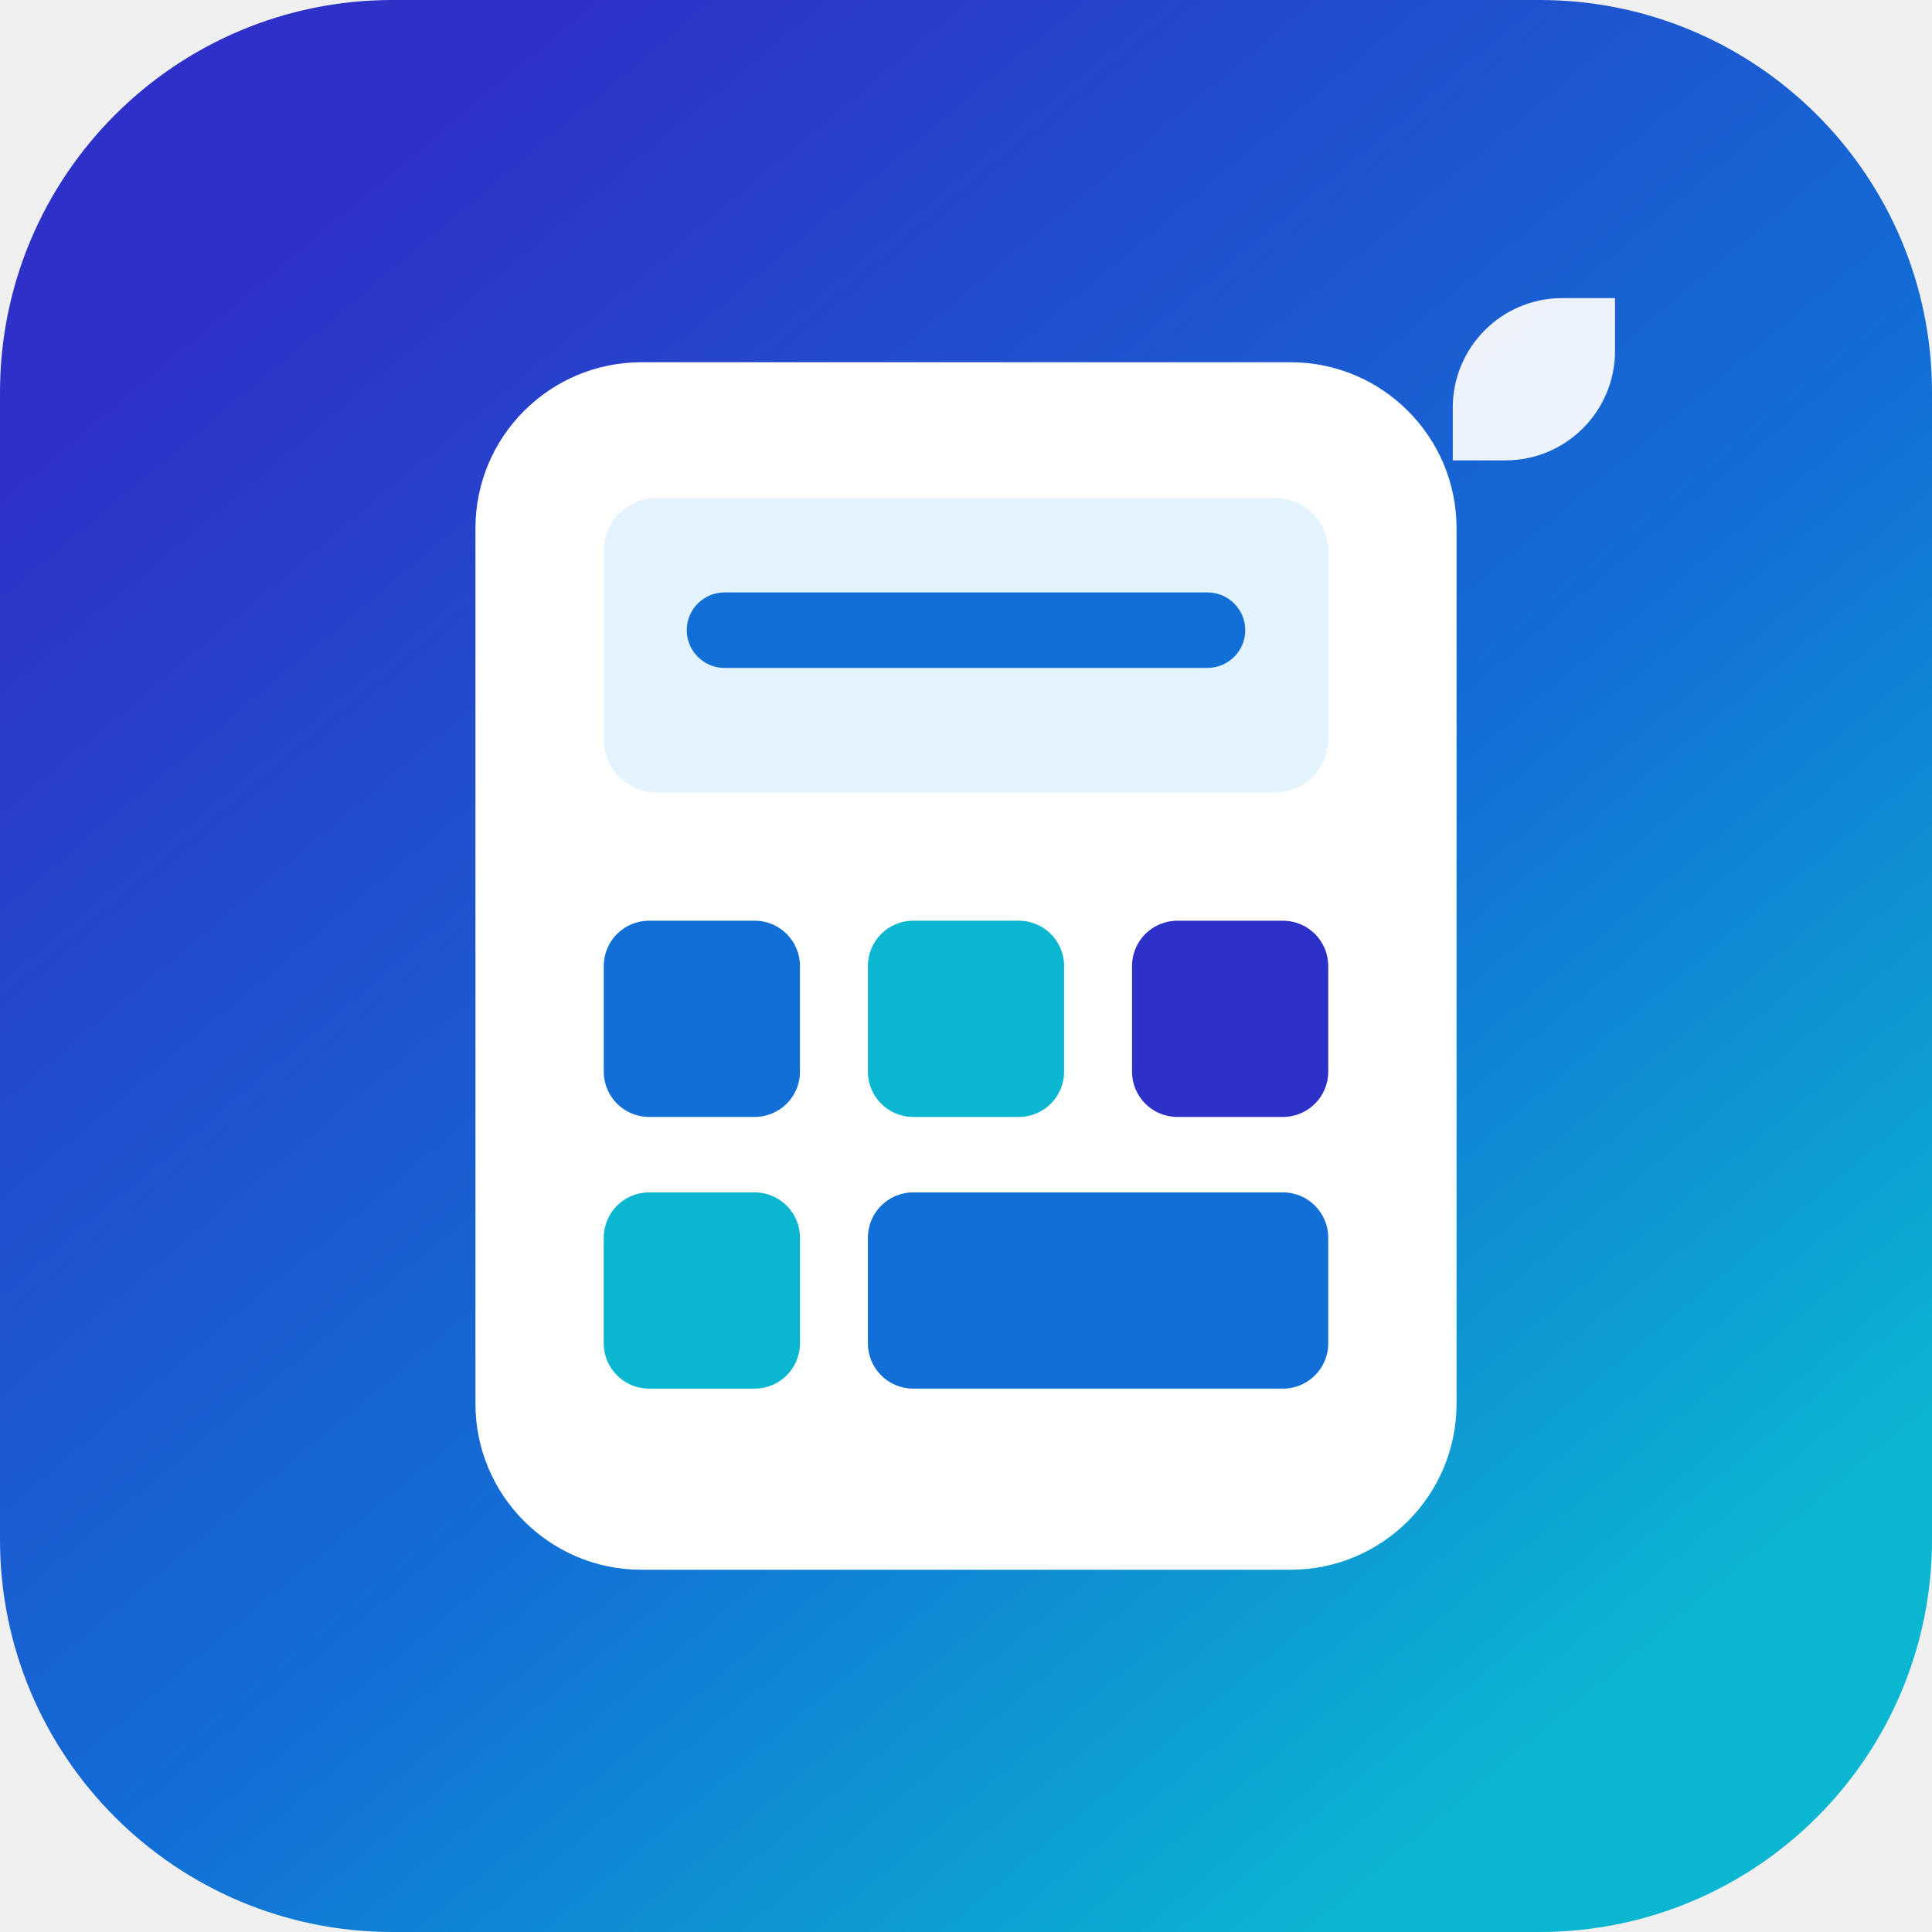
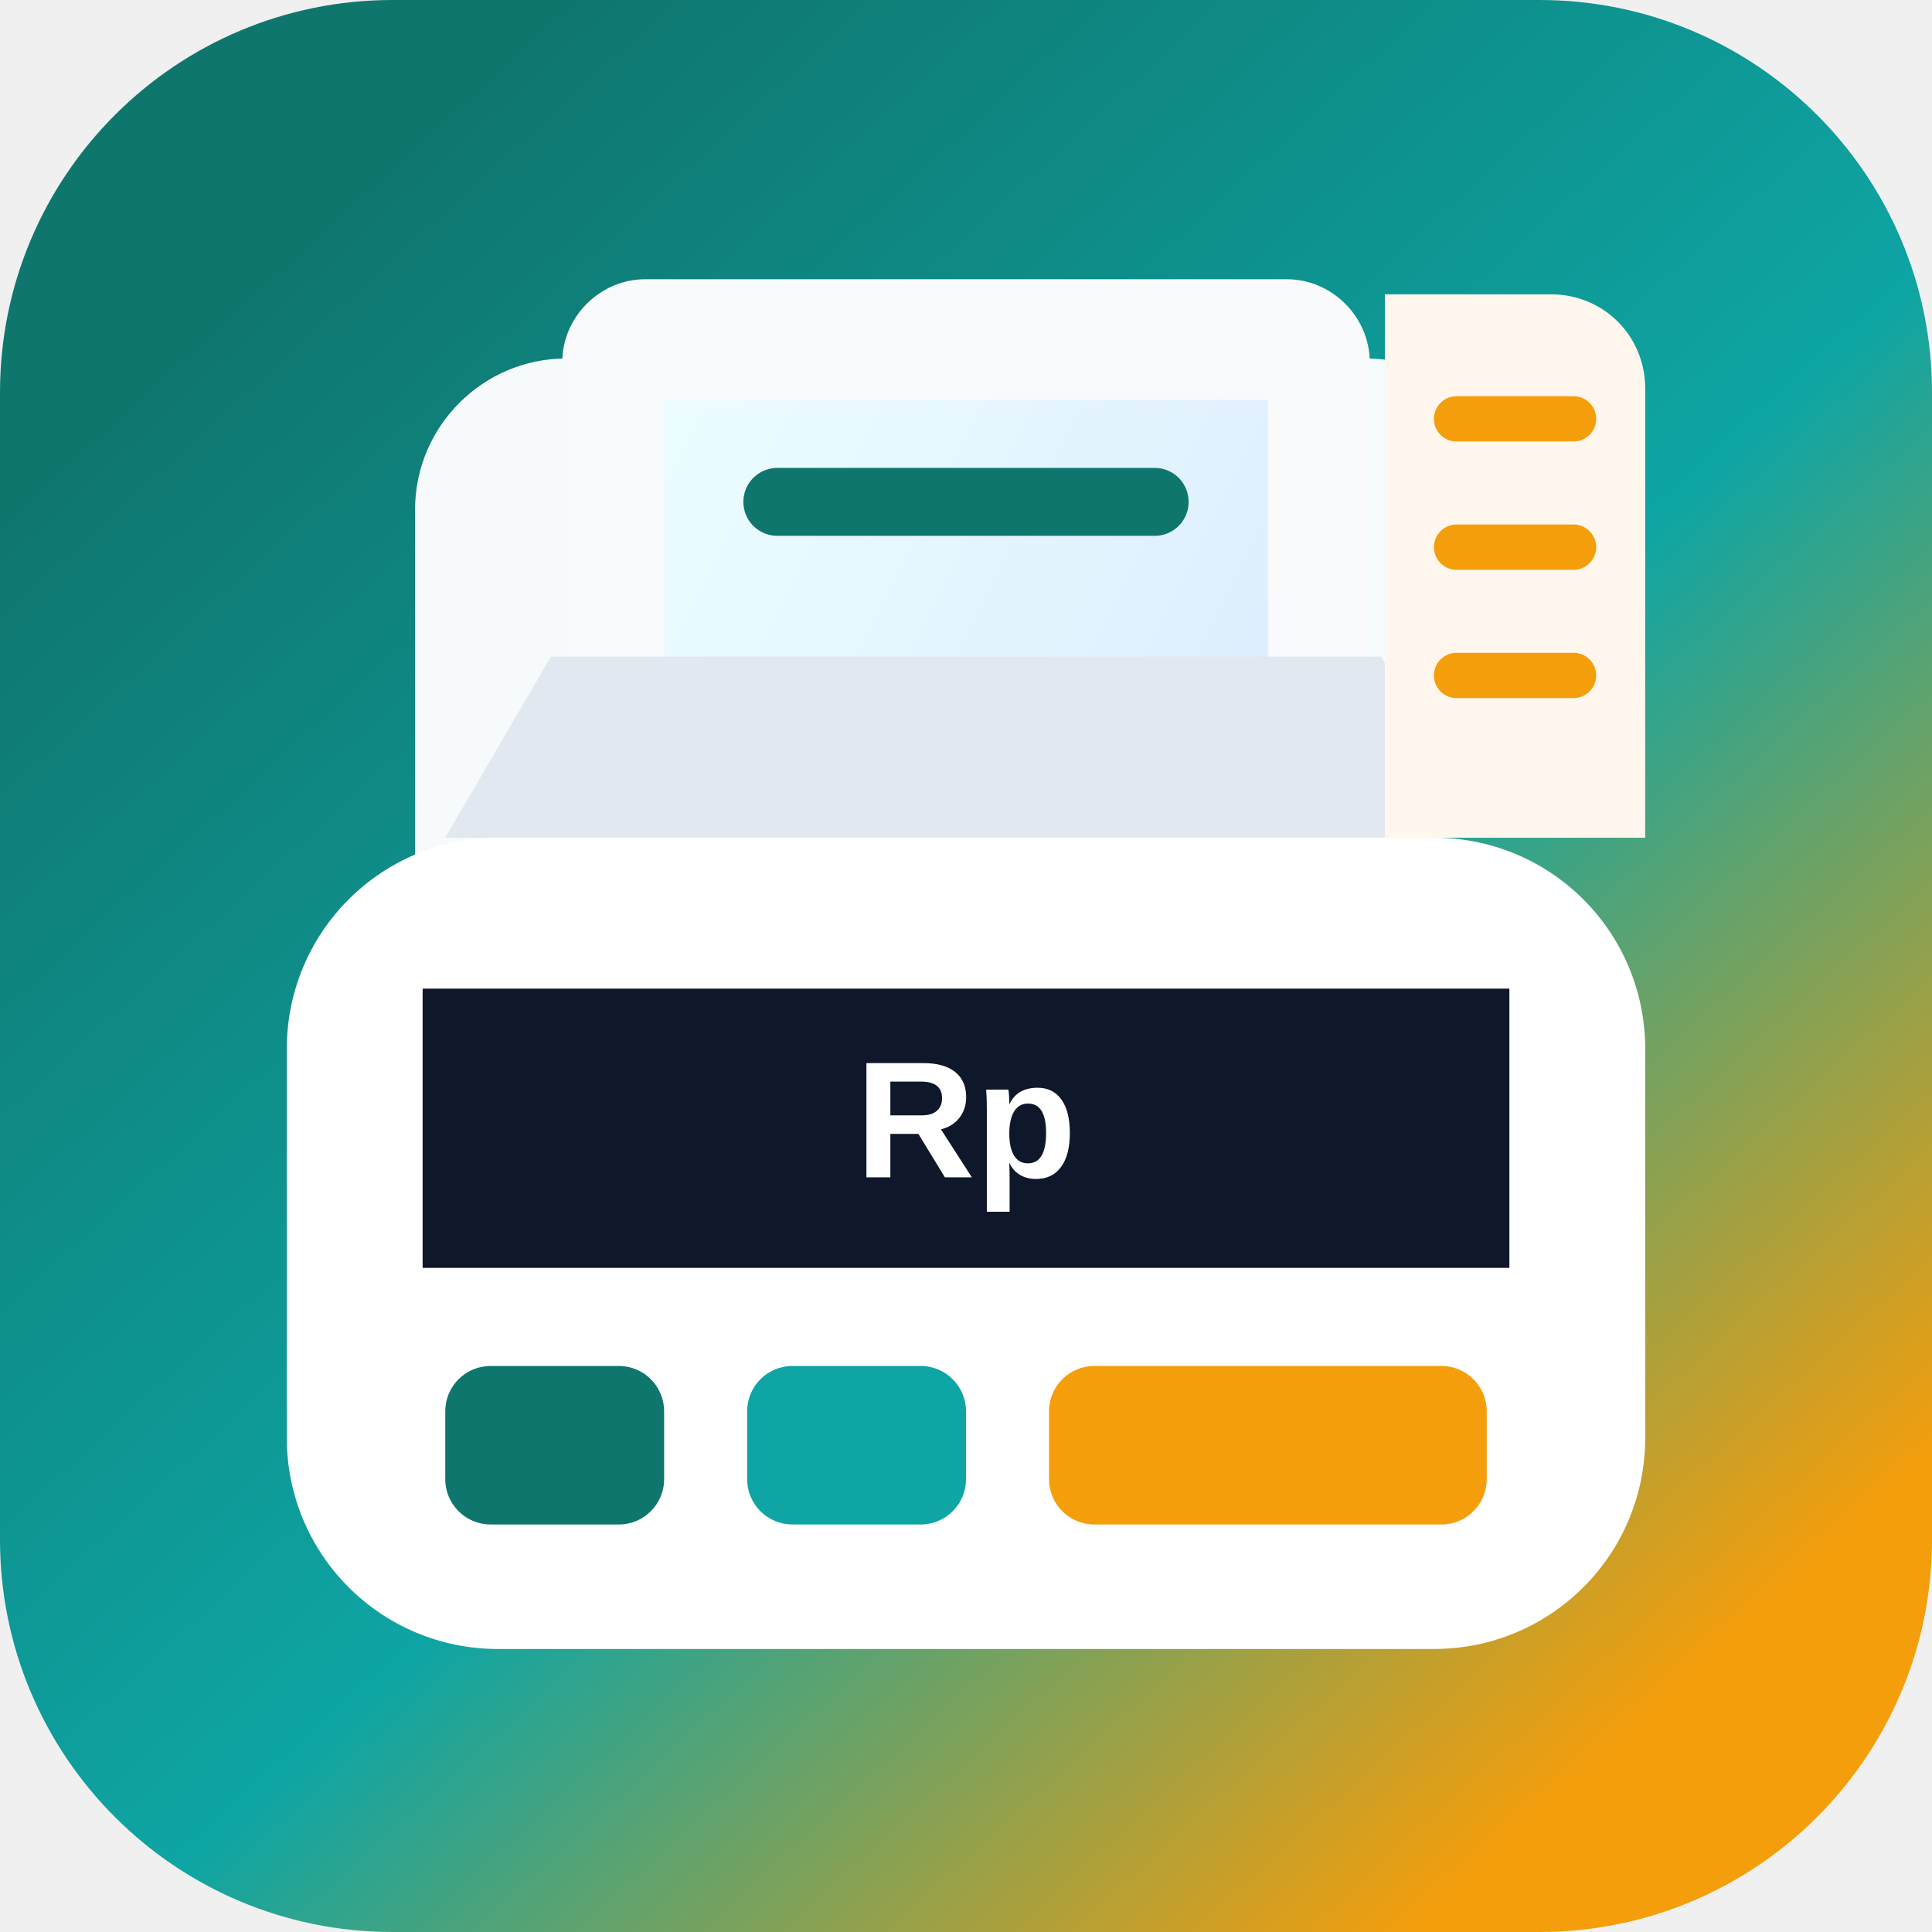
- <svg xmlns="http://www.w3.org/2000/svg" viewBox="0 0 512 512" role="img" aria-label="Kasir SaaS">
+ <svg xmlns="http://www.w3.org/2000/svg" viewBox="0 0 512 512" role="img" aria-label="Icon aplikasi kasir">
  <defs>
-     <linearGradient id="appBlue" x1="88" y1="56" x2="424" y2="456" gradientUnits="userSpaceOnUse">
-       <stop offset="0" stop-color="#2e31c8" />
-       <stop offset="0.58" stop-color="#126fd6" />
-       <stop offset="1" stop-color="#0bb6d1" />
+     <linearGradient id="bg" x1="80" y1="64" x2="438" y2="456" gradientUnits="userSpaceOnUse">
+       <stop offset="0" stop-color="#0f766e" />
+       <stop offset="0.56" stop-color="#0ea5a4" />
+       <stop offset="1" stop-color="#f59e0b" />
+     </linearGradient>
+     <linearGradient id="screen" x1="156" y1="130" x2="356" y2="230" gradientUnits="userSpaceOnUse">
+       <stop offset="0" stop-color="#ecfeff" />
+       <stop offset="1" stop-color="#dbeafe" />
    </linearGradient>
  </defs>
-   <rect width="512" height="512" rx="104" fill="url(#appBlue)" />
-   <rect x="126" y="96" width="260" height="320" rx="44" fill="#ffffff" />
-   <rect x="160" y="132" width="192" height="78" rx="14" fill="#e4f4ff" />
-   <rect x="182" y="157" width="148" height="20" rx="10" fill="#126fd6" />
-   <rect x="160" y="244" width="52" height="52" rx="12" fill="#126fd6" />
-   <rect x="230" y="244" width="52" height="52" rx="12" fill="#0bb6d1" />
-   <rect x="300" y="244" width="52" height="52" rx="12" fill="#2e31c8" />
-   <rect x="160" y="316" width="52" height="52" rx="12" fill="#0bb6d1" />
-   <rect x="230" y="316" width="122" height="52" rx="12" fill="#126fd6" />
-   <path d="M385 108c0-16 13-29 29-29h14v14c0 16-13 29-29 29h-14v-14Z" fill="#ffffff" opacity="0.92" />
+   <rect width="512" height="512" rx="104" fill="url(#bg)" />
+   <path d="M150 95h212c22 0 40 18 40 40v44h-52v-28H162v88h-52V135c0-22 18-40 40-40Z" fill="#ffffff" opacity="0.96" />
+   <path d="M171 74h170c12 0 22 10 22 22v101H149V96c0-12 10-22 22-22Z" fill="#f8fafc" />
+   <path d="M176 106h160v78H176z" fill="url(#screen)" />
+   <path d="M206 133h100" stroke="#0f766e" stroke-width="18" stroke-linecap="round" />
+   <path d="M132 222h248c31 0 56 25 56 56v103c0 31-25 56-56 56H132c-31 0-56-25-56-56V278c0-31 25-56 56-56Z" fill="#ffffff" />
+   <path d="M112 262h288v74H112z" fill="#0f172a" />
+   <text x="256" y="312" text-anchor="middle" font-family="Arial, Helvetica, sans-serif" font-size="44" font-weight="800" fill="#ffffff">Rp</text>
+   <rect x="118" y="362" width="58" height="42" rx="12" fill="#0f766e" />
+   <rect x="198" y="362" width="58" height="42" rx="12" fill="#0ea5a4" />
+   <rect x="278" y="362" width="116" height="42" rx="12" fill="#f59e0b" />
+   <path d="M118 222h276l-28-48H146l-28 48Z" fill="#e2e8f0" />
+   <path d="M367 78h44c14 0 25 11 25 25v119h-69V78Z" fill="#fff7ed" />
+   <path d="M386 111h31M386 145h31M386 179h31" stroke="#f59e0b" stroke-width="12" stroke-linecap="round" />
</svg>
